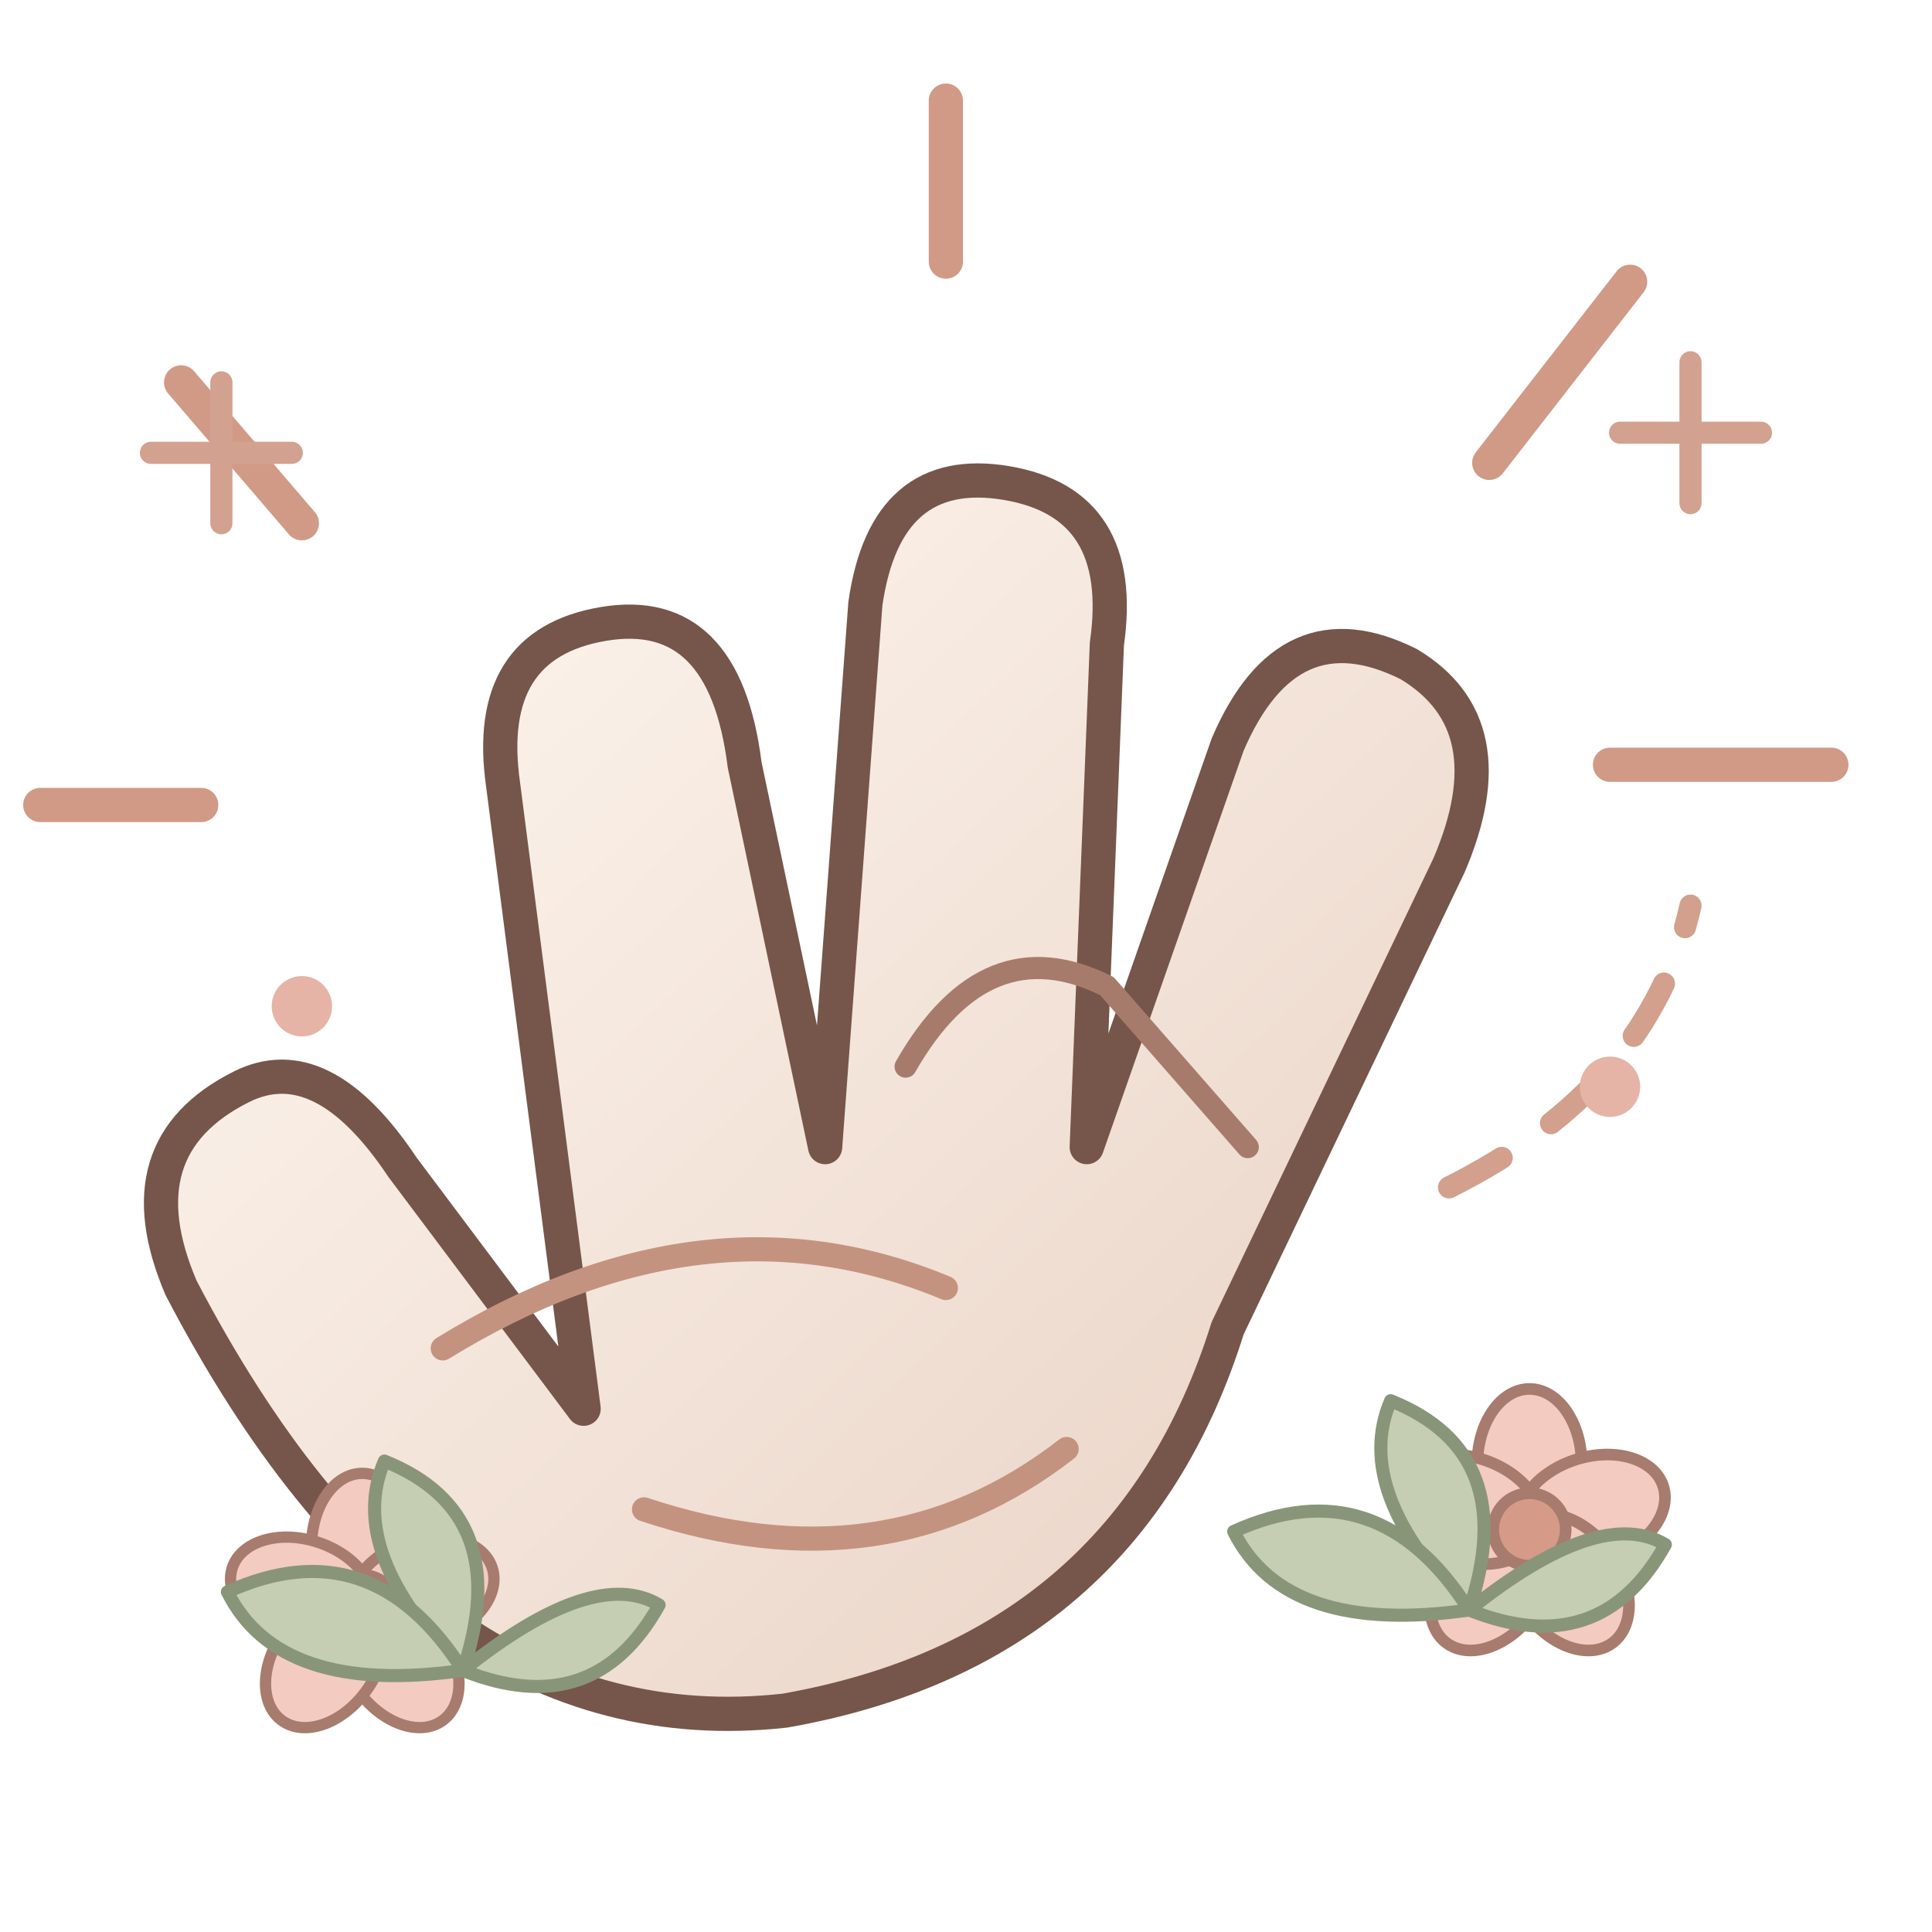
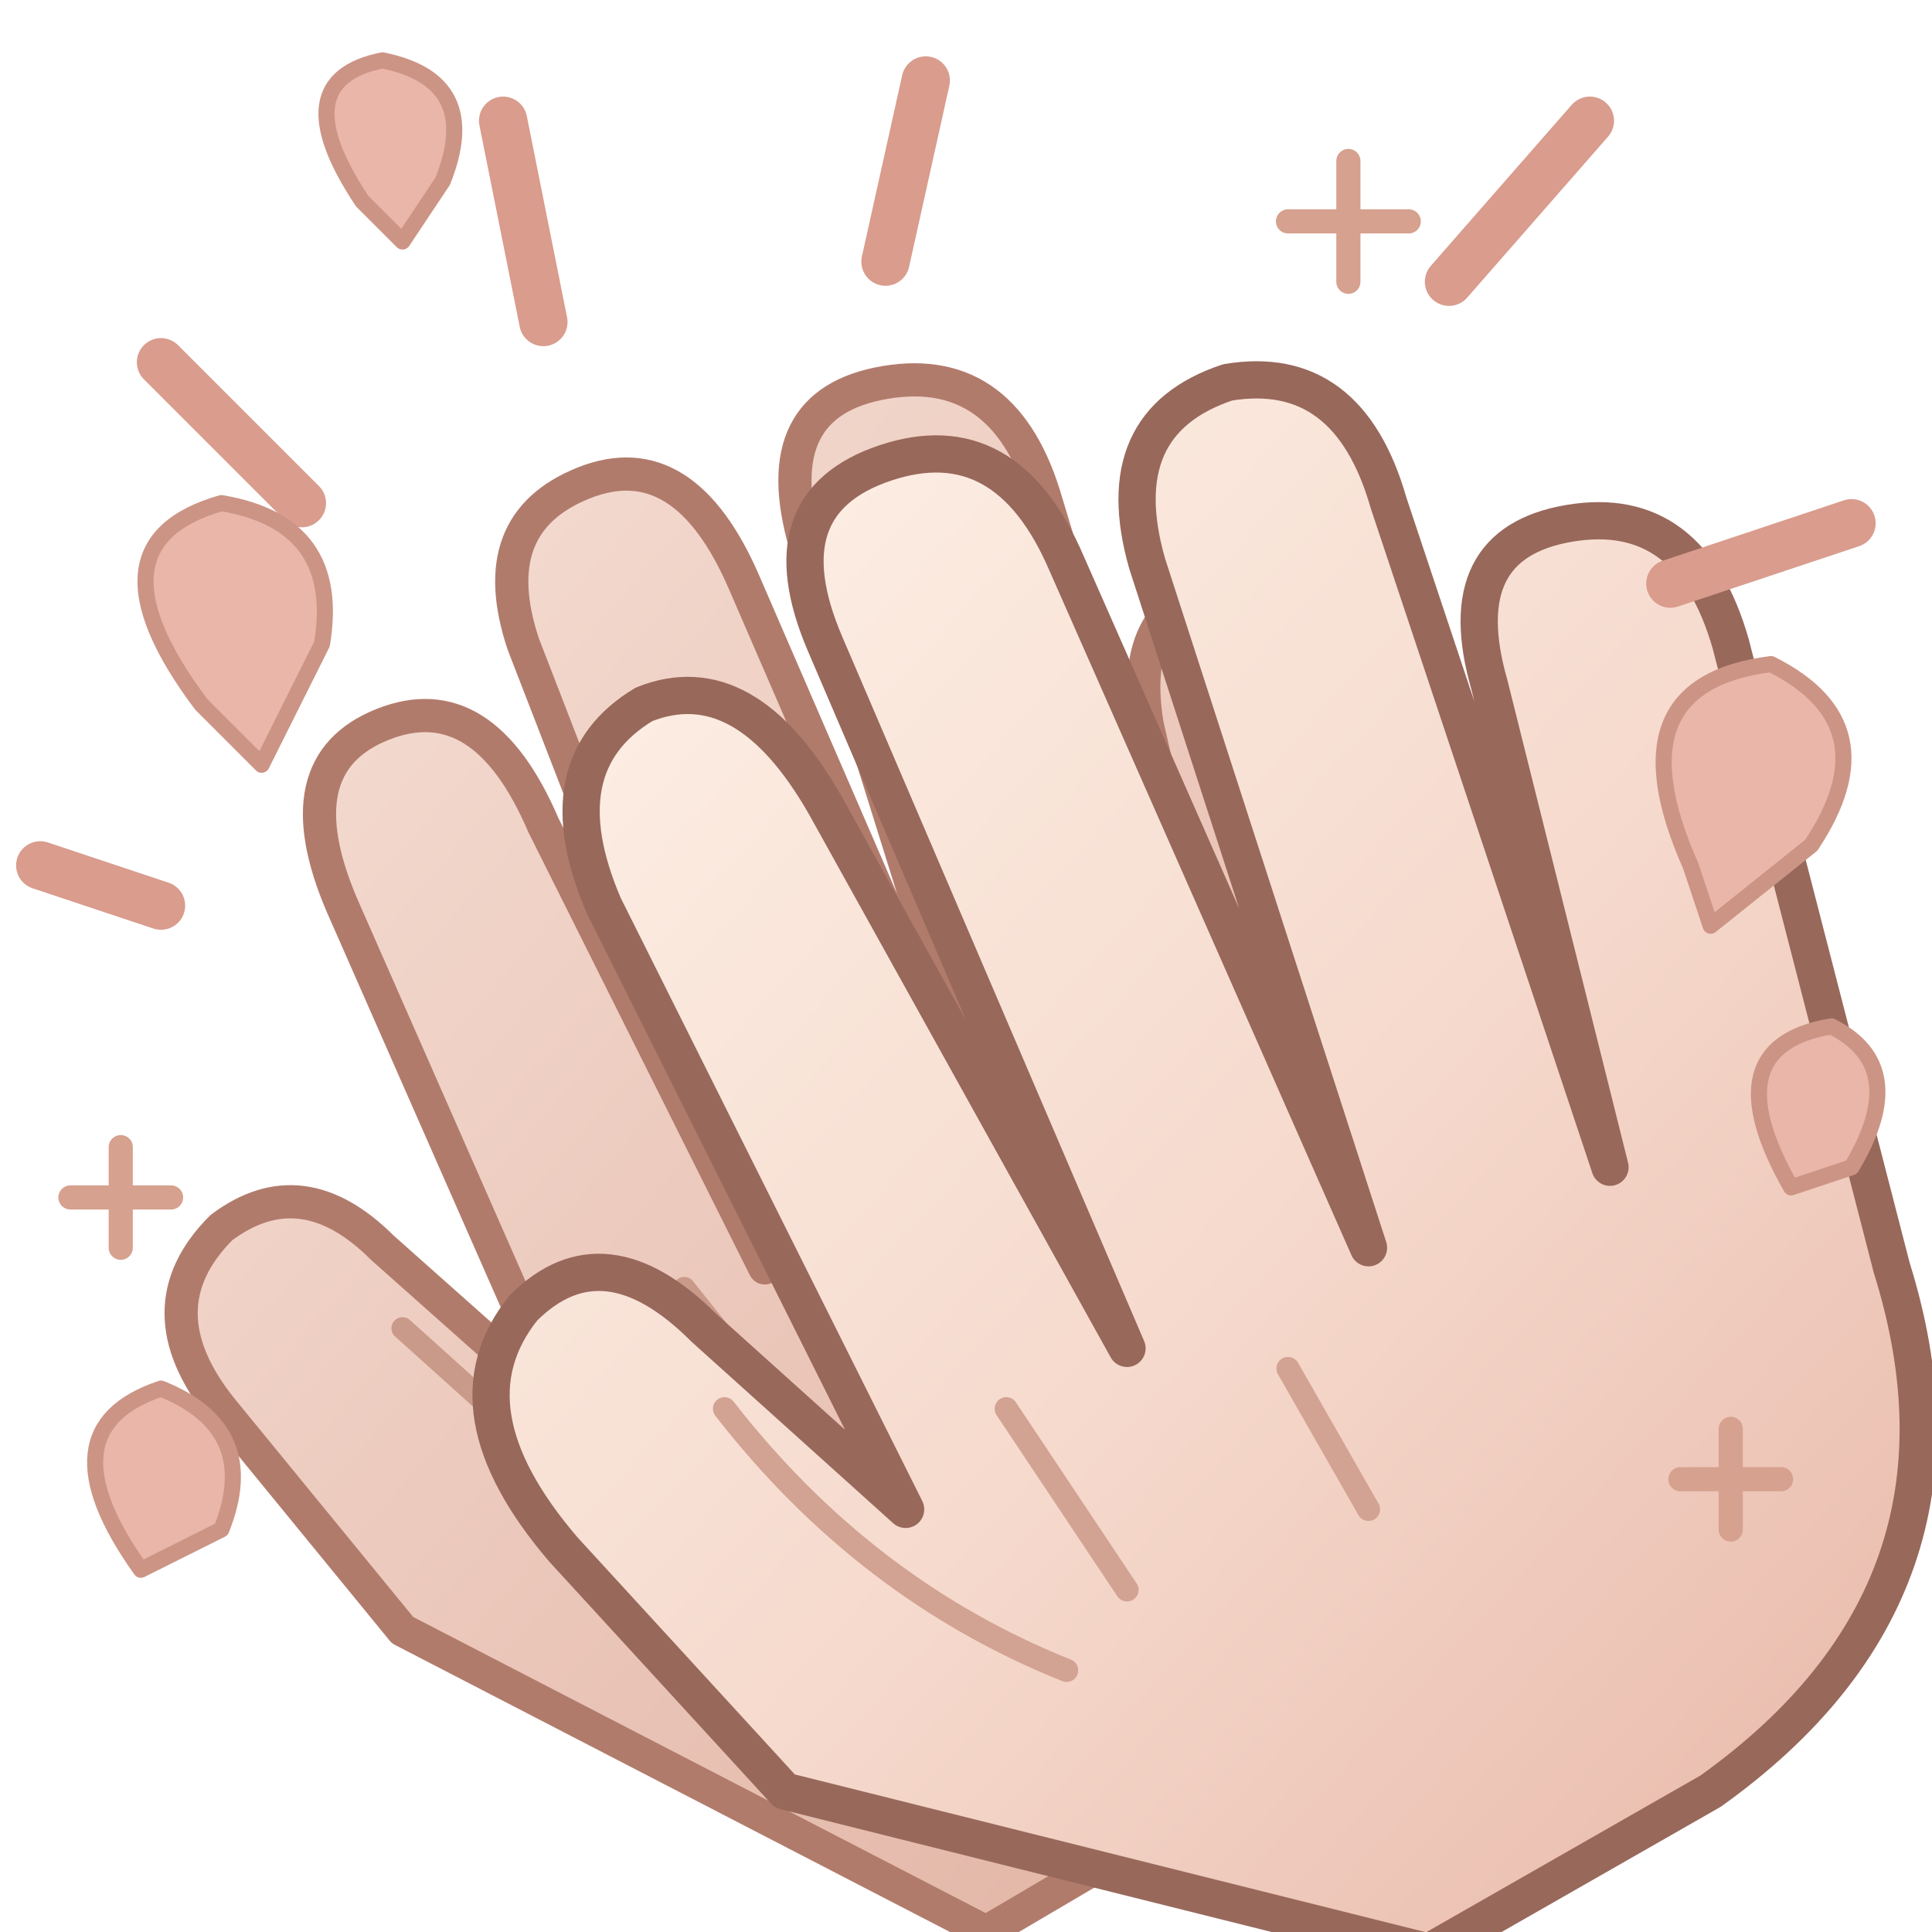
<svg xmlns="http://www.w3.org/2000/svg" viewBox="0 0 96 96" fill="none" stroke-linecap="round" stroke-linejoin="round">
  <defs>
-     <linearGradient id="paper" x1="0" y1="0" x2="1" y2="1">
-       <stop stop-color="#FFF9F2" />
-       <stop offset="1" stop-color="#E8D0C2" />
+     <linearGradient id="skin" x1="0" y1="0" x2="1" y2="1">
+       <stop stop-color="#FFF4EB" />
+       <stop offset=".55" stop-color="#F5D9CC" />
+       <stop offset="1" stop-color="#E7B6A7" />
    </linearGradient>
-     <linearGradient id="rose" x1="0" y1="0" x2="1" y2="1">
-       <stop stop-color="#FCEAE1" />
-       <stop offset="1" stop-color="#DCA79B" />
-     </linearGradient>
-     <linearGradient id="suit" x1="0" y1="0" x2="1" y2="1">
-       <stop stop-color="#A28B80" />
-       <stop offset="1" stop-color="#665047" />
+     <linearGradient id="back" x1="0" y1="0" x2="1" y2="1">
+       <stop stop-color="#F7E1D7" />
+       <stop offset="1" stop-color="#DFAF9F" />
    </linearGradient>
  </defs>
-   <path d="M9 64q-3-7 3-10 4-2 8 4l9 12-4-31q-1-7 5-8 6-1 7 7l4 19 2-27q1-7 7-6 6 1 5 8l-1 25 7-20q3-7 9-4 5 3 2 10L61 66q-5 16-22 19-18 2-30-21z" fill="url(#paper)" stroke="#76564A" stroke-width="1.7" />
-   <path d="M22 67q13-8 25-3m-15 11q12 4 21-3" fill="none" stroke="#C49380" stroke-width="1.2" />
-   <path d="M45 53q4-7 10-4l7 8" fill="none" stroke="#A77B6C" stroke-width="1.1" />
-   <path d="M15 26 9 19m65 4 7-9M10 40H2m78-2h11M47 13V5" stroke="#D19A86" stroke-width="1.7" />
-   <path d="M72 59q10-5 12-14" stroke="#D2A08D" stroke-width="1.1" stroke-dasharray="3 3" fill="none" />
-   <g transform="translate(18 80) scale(0.7)" stroke="#A77B6D" stroke-width=".8">
-     <g fill="#F3CBC1">
-       <ellipse cy="-4.5" rx="3.6" ry="5.2" />
-       <ellipse cy="-4.5" rx="3.6" ry="5.2" transform="rotate(72)" />
-       <ellipse cy="-4.5" rx="3.6" ry="5.2" transform="rotate(144)" />
-       <ellipse cy="-4.5" rx="3.6" ry="5.2" transform="rotate(216)" />
-       <ellipse cy="-4.5" rx="3.6" ry="5.2" transform="rotate(288)" />
-     </g>
-     <circle r="2.5" fill="#D59A88" />
+   <path d="M20 81 11 70q-4-5 0-9 4-3 8 1l9 8-11-25q-3-7 2-9 5-2 8 5l11 22-12-31q-2-6 3-8 5-2 8 5l13 30-10-32q-2-7 4-8 6-1 8 6l10 33-5-22q-1-6 4-7 5-1 7 6l7 28q4 15-9 23l-17 10z" fill="url(#back)" stroke="#B17B6C" stroke-width="1.65" />
+   <path d="M20 66 30 75m4-11 8 10m7-13 5 11" stroke="#C99A89" stroke-width="1.1" />
+   <path d="M39 89 28 77q-6-7-2-12 4-4 9 1l10 9-15-30q-3-7 2-10 5-2 9 5l15 27-15-35q-3-7 3-9 6-2 9 5l15 34-11-34q-2-7 4-9 6-1 8 6l11 33-6-24q-2-7 4-8 6-1 8 6l8 31q5 16-9 26l-14 8z" fill="url(#skin)" stroke="#98685B" stroke-width="1.85" />
+   <path d="M36 70q7 9 17 13m-3-13 6 9m8-11 4 7" stroke="#D2A292" stroke-width="1.15" fill="none" />
+   <g stroke="#D99C8D" stroke-width="2.4" stroke-linecap="round">
+     <path d="M15 25 8 18M27 16l-2-10M44 13l2-9M72 14l7-8M83 29l9-3M8 45l-6-2" />
  </g>
-   <g transform="translate(76 76) scale(0.72)" stroke="#A77B6D" stroke-width=".8">
-     <g fill="#F3CBC1">
-       <ellipse cy="-4.5" rx="3.6" ry="5.2" />
-       <ellipse cy="-4.5" rx="3.6" ry="5.2" transform="rotate(72)" />
-       <ellipse cy="-4.5" rx="3.6" ry="5.2" transform="rotate(144)" />
-       <ellipse cy="-4.5" rx="3.6" ry="5.2" transform="rotate(216)" />
-       <ellipse cy="-4.5" rx="3.6" ry="5.2" transform="rotate(288)" />
-     </g>
-     <circle r="2.5" fill="#D59A88" />
+   <g fill="#E9B6A9" stroke="#CC9485" stroke-width=".8">
+     <path d="M10 35q-6-8 1-10 6 1 5 7l-3 6z" />
+     <path d="M84 43q-4-9 4-10 6 3 2 9l-5 4z" />
+     <path d="M18 10q-4-6 1-7 5 1 3 6l-2 3z" />
+     <path d="M89 59q-4-7 2-8 4 2 1 7z" />
+     <path d="M7 78q-5-7 1-9 5 2 3 7z" />
  </g>
-   <g transform="translate(23 83) scale(0.65)" fill="#C5CDB2" stroke="#899579" stroke-width="1">
-     <path d="M0 0q-9-9-6-16 10 4 6 16z" />
-     <path d="M0 0q10-8 15-5-5 9-15 5z" />
-     <path d="M0 0q-14 2-18-6 11-5 18 6z" />
-   </g>
-   <g transform="translate(73 80) scale(0.65)" fill="#C5CDB2" stroke="#899579" stroke-width="1">
-     <path d="M0 0q-9-9-6-16 10 4 6 16z" />
-     <path d="M0 0q10-8 15-5-5 9-15 5z" />
-     <path d="M0 0q-14 2-18-6 11-5 18 6z" />
-   </g>
-   <g stroke="#D3A18F" stroke-width="1.1">
-     <path d="M11 19v7m-3.5-3.5h7M84 18v7m-3.5-3.5h7" />
-   </g>
-   <g fill="#E5B4A7">
-     <circle cx="15" cy="50" r="1.5" />
-     <circle cx="80" cy="54" r="1.5" />
+   <g stroke="#D6A18E" stroke-width="1.2" stroke-linecap="round">
+     <path d="M67 8v6m-3-3h6M86 71v5m-2.5-2.5h5M6 57v5m-2.5-2.5h5" />
  </g>
</svg>
